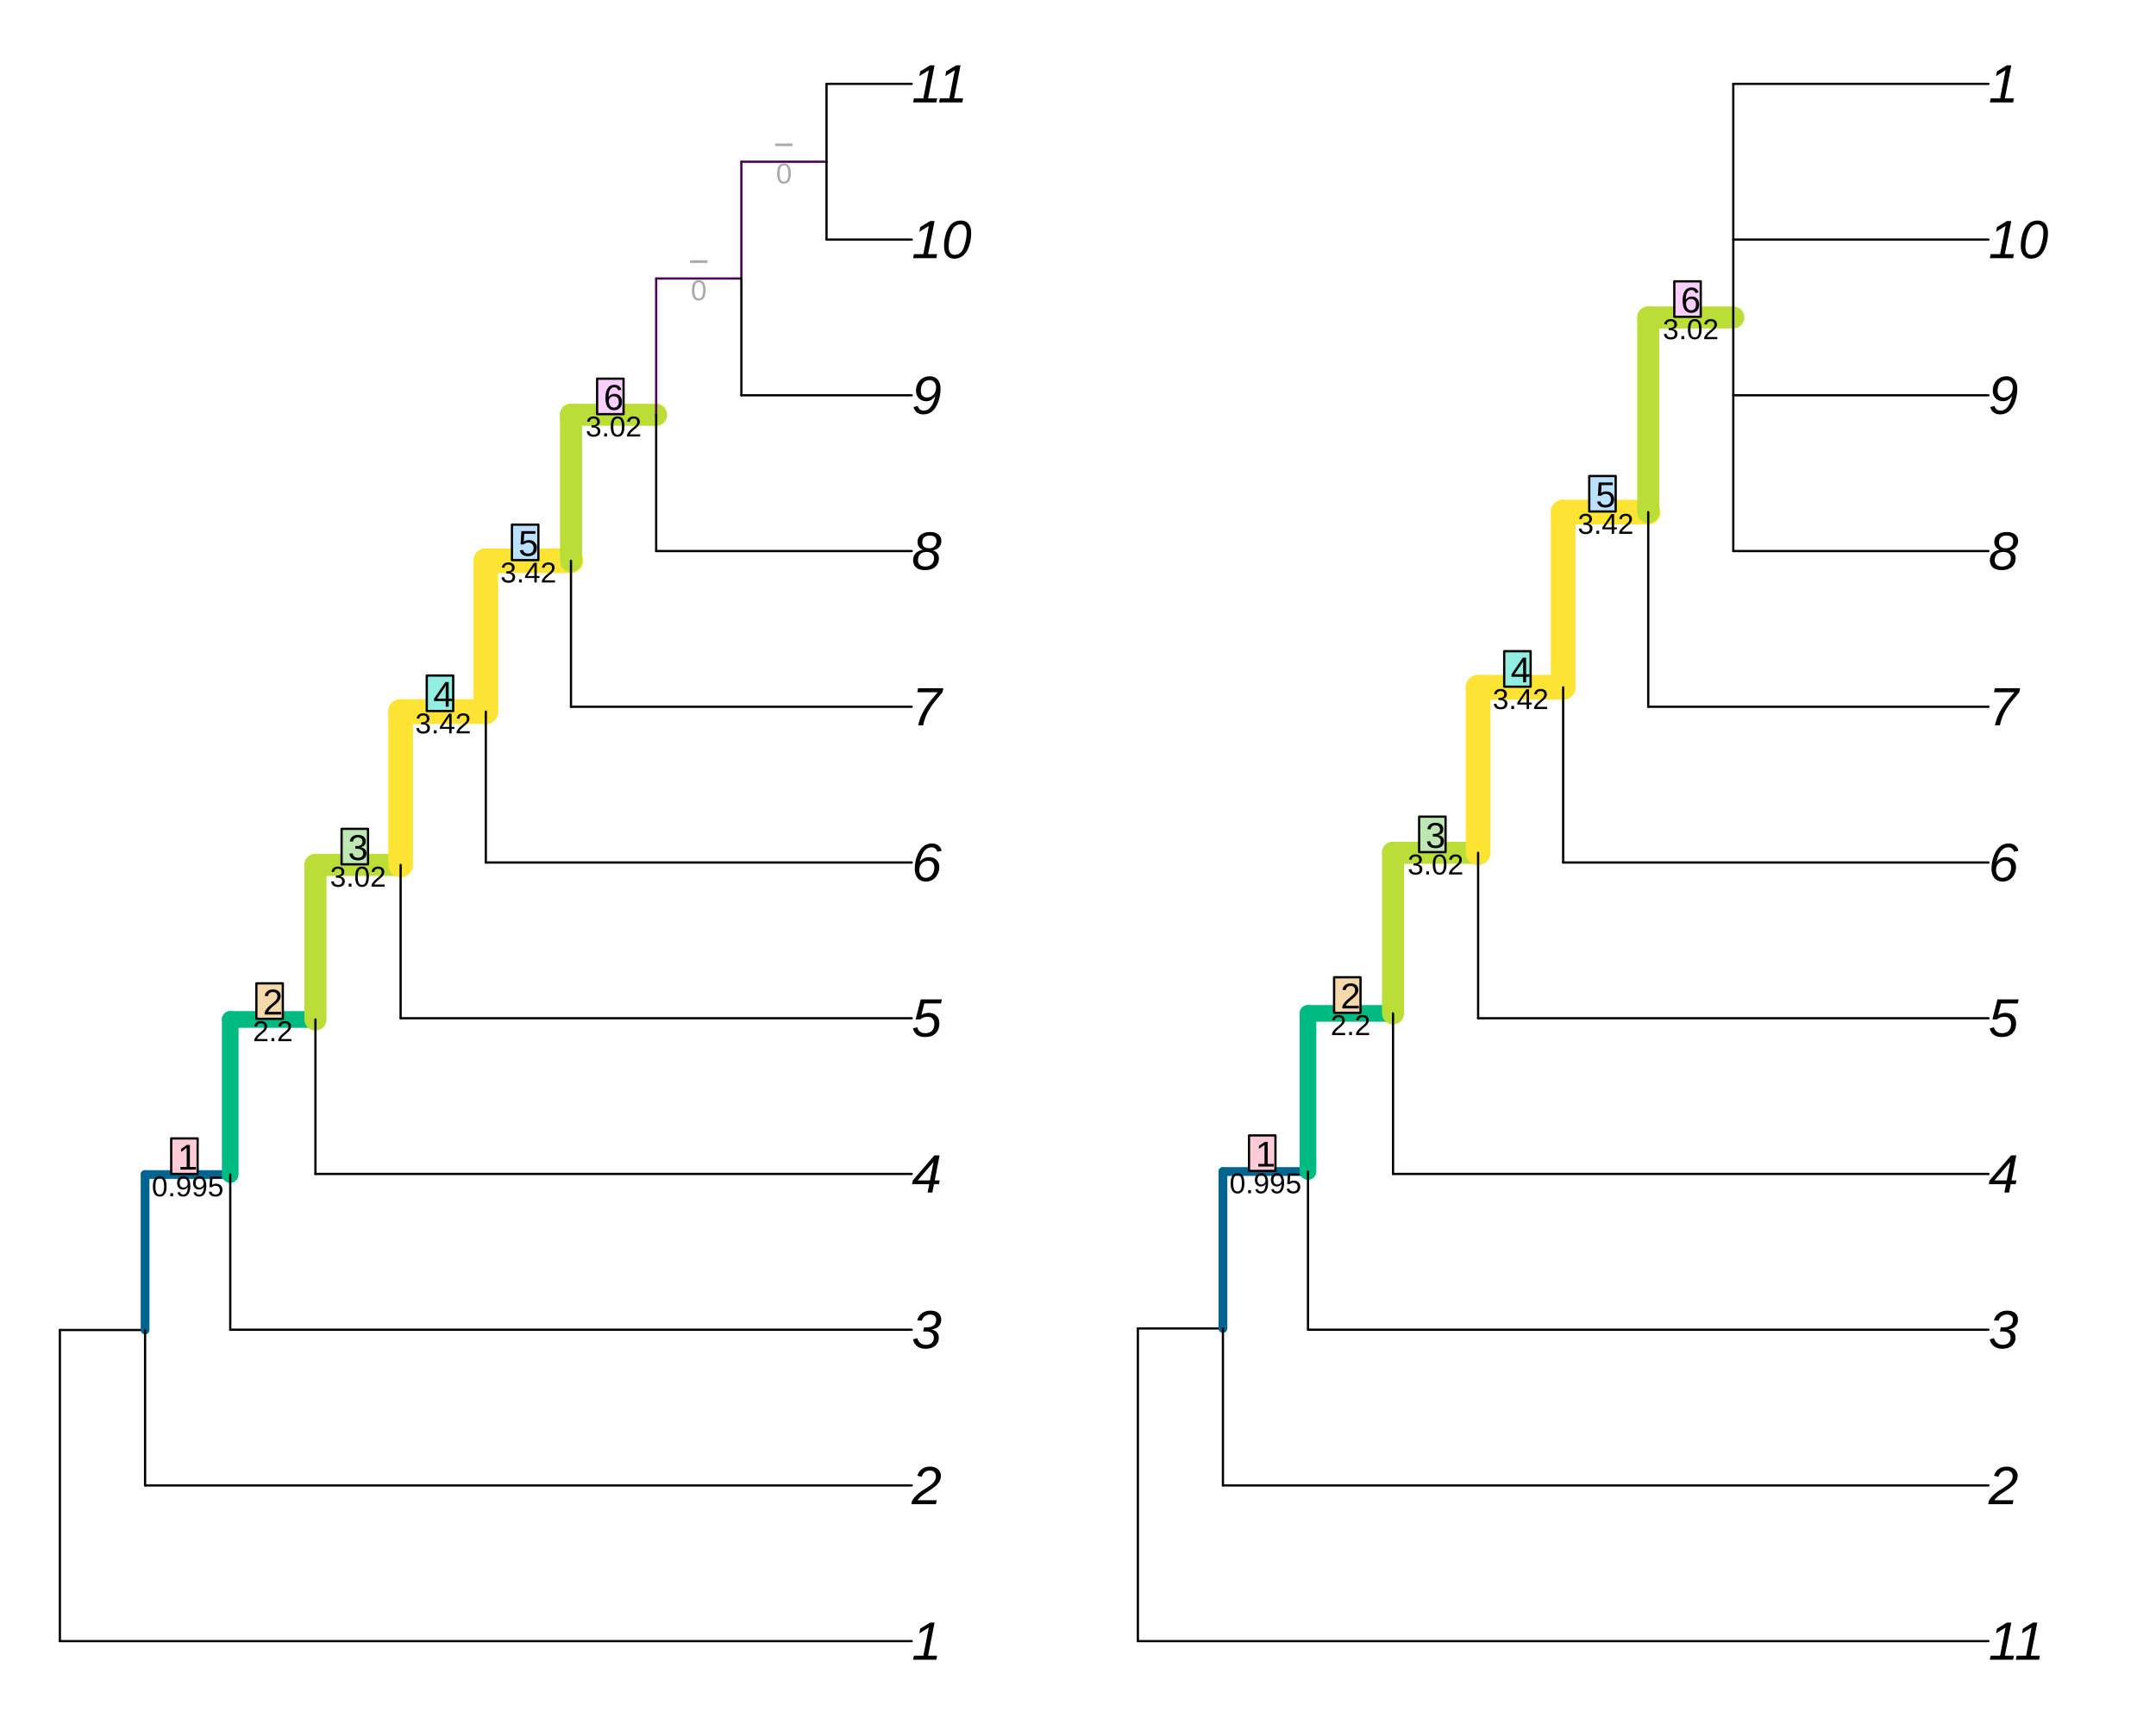
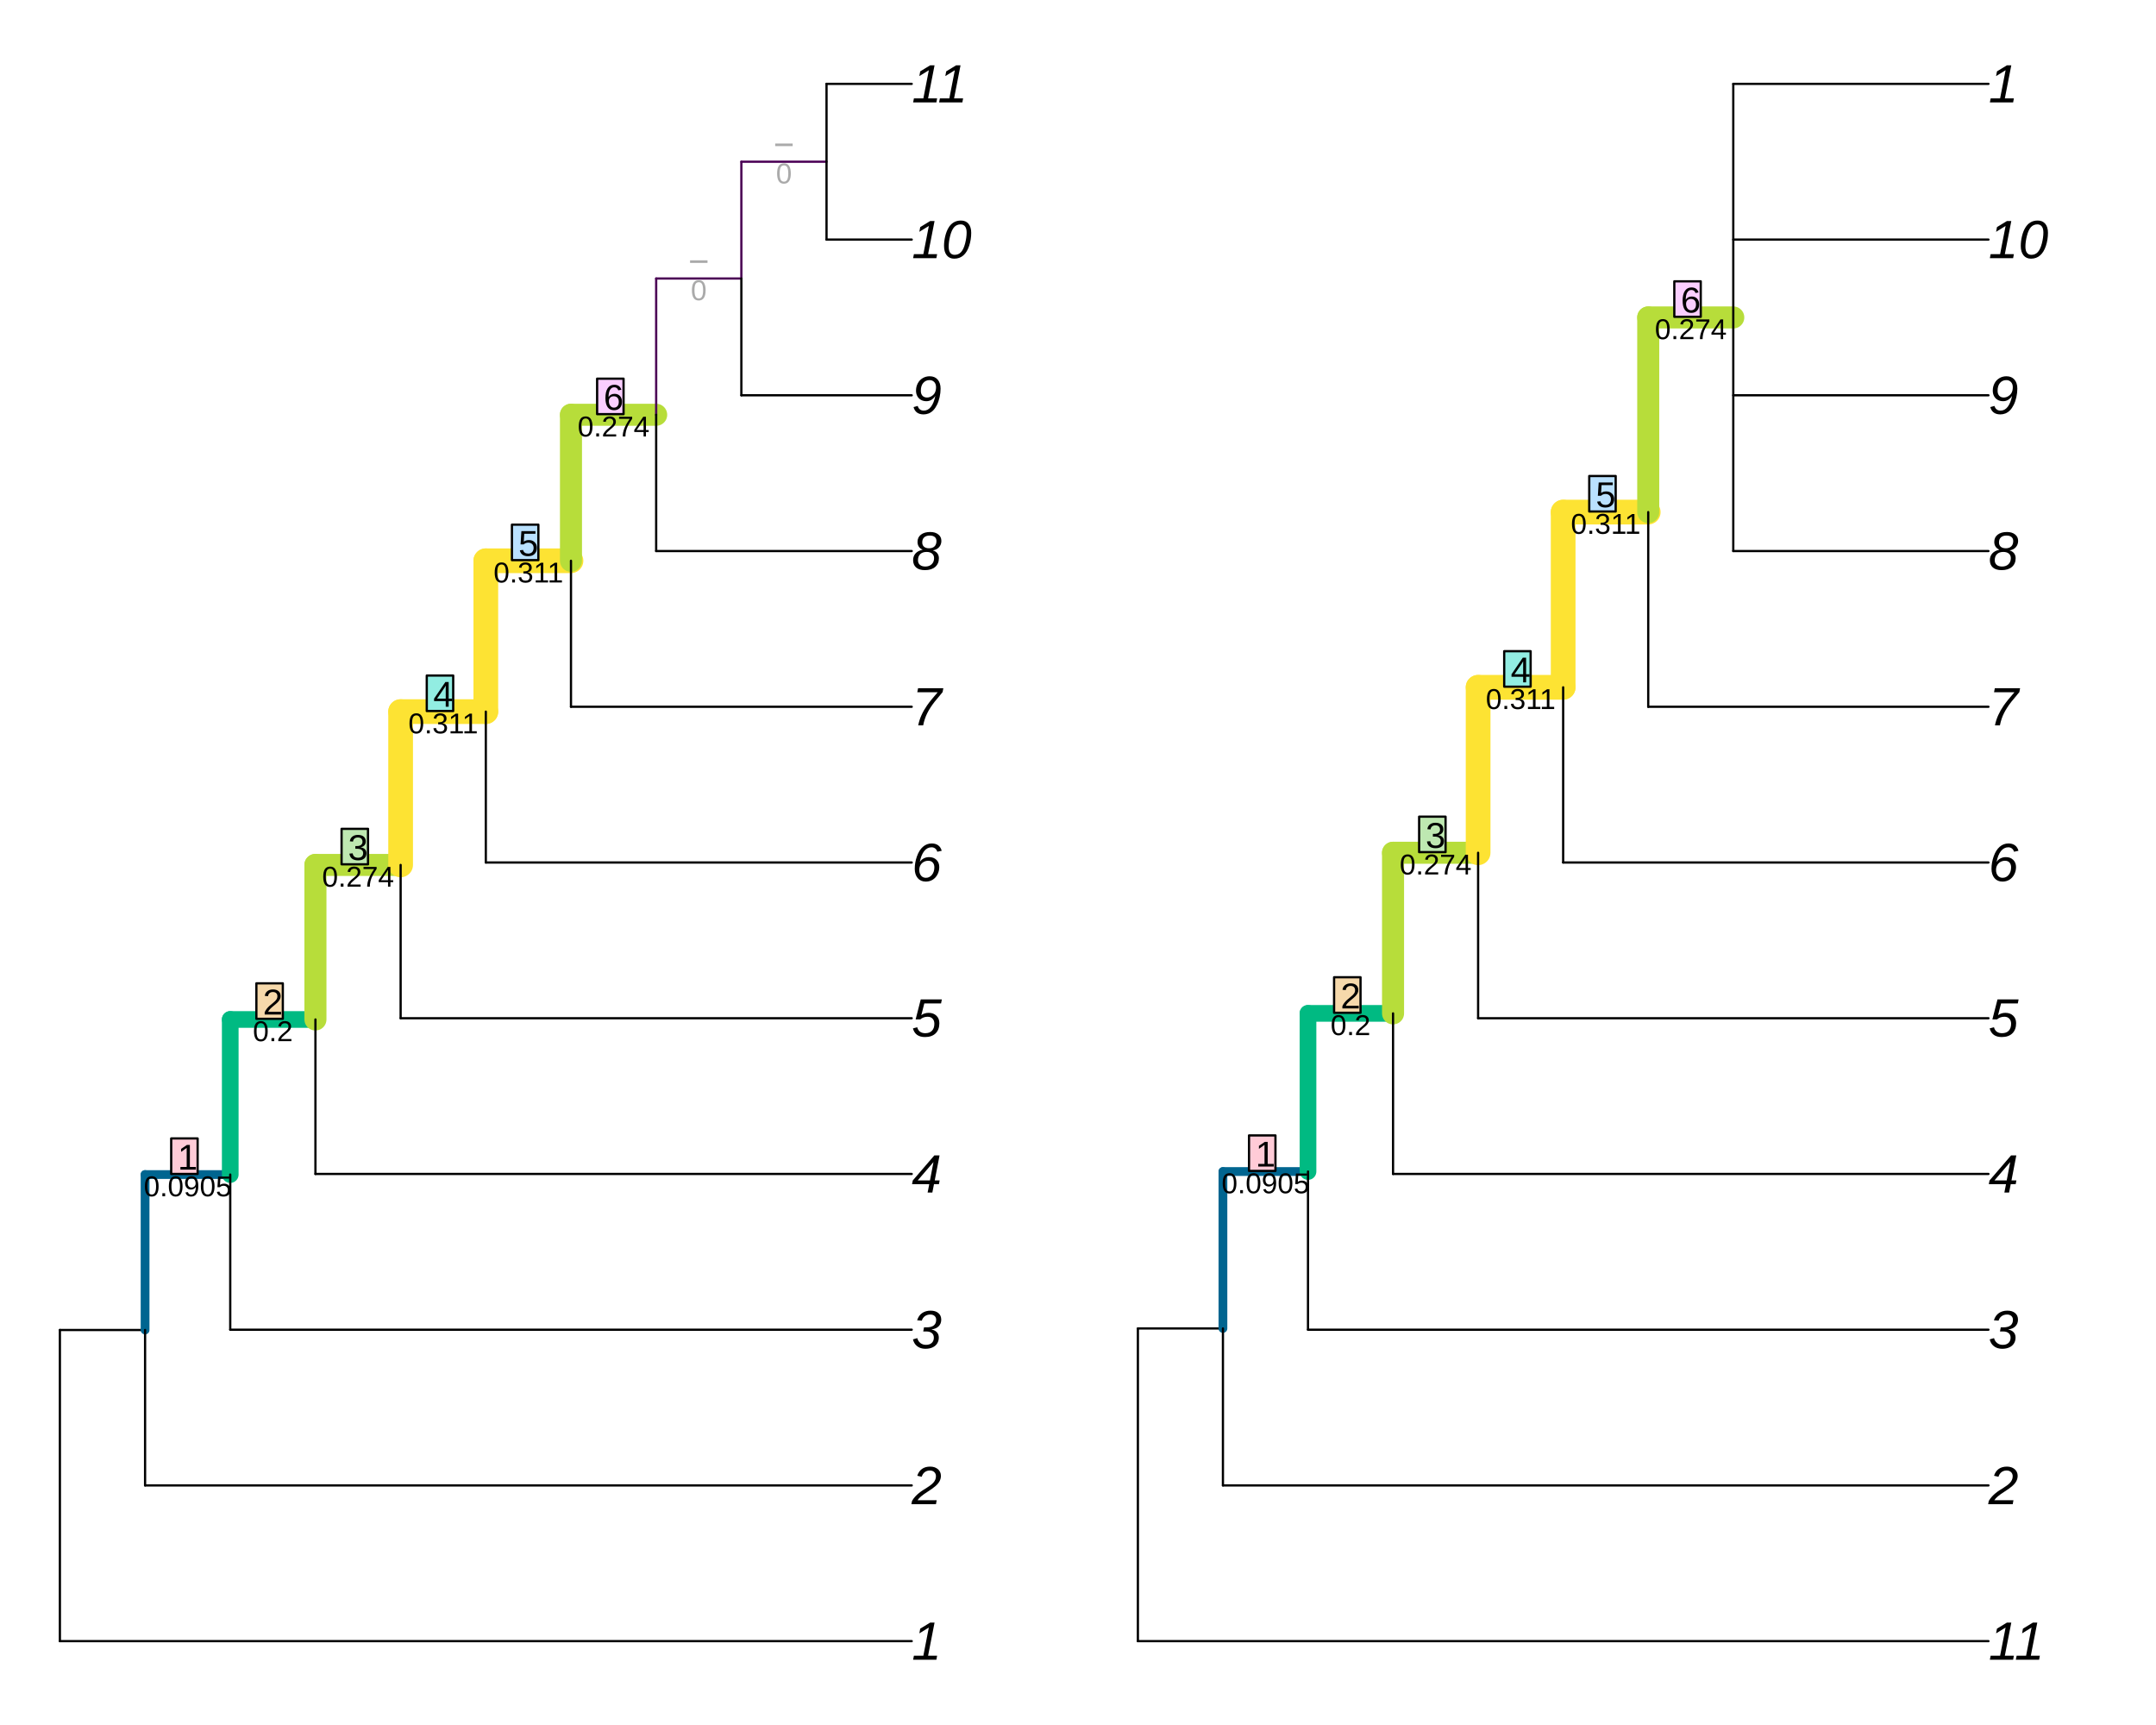
<svg xmlns="http://www.w3.org/2000/svg" viewBox="0 0 720.00 576.00">
  <defs>
    <style type="text/css">
    line, polyline, polygon, path, rect, circle {
      fill: none;
      stroke: #000000;
      stroke-linecap: round;
      stroke-linejoin: round;
      stroke-miterlimit: 10.00;
    }
  </style>
  </defs>
  <rect width="100%" height="100%" style="stroke: none; fill: #FFFFFF;" />
  <defs>
    <clipPath id="cpMC4wMHwzNjAuMDB8NTc2LjAwfDAuMDA=">
      <rect x="0.00" y="0.00" width="360.00" height="576.00" />
    </clipPath>
  </defs>
  <defs>
    <clipPath id="cpNy4yMHwzNTIuODB8NTY4LjgwfDcuMjA=">
      <rect x="7.20" y="7.20" width="345.60" height="561.60" />
    </clipPath>
  </defs>
  <line x1="20.00" y1="548.00" x2="304.47" y2="548.00" style="stroke-width: 0.75;" clip-path="url(#cpNy4yMHwzNTIuODB8NTY4LjgwfDcuMjA=)" />
  <line x1="20.00" y1="444.10" x2="48.45" y2="444.10" style="stroke-width: 0.75;" clip-path="url(#cpNy4yMHwzNTIuODB8NTY4LjgwfDcuMjA=)" />
  <line x1="48.45" y1="496.00" x2="304.47" y2="496.00" style="stroke-width: 0.75;" clip-path="url(#cpNy4yMHwzNTIuODB8NTY4LjgwfDcuMjA=)" />
  <line x1="48.45" y1="392.20" x2="76.89" y2="392.20" style="stroke-width: 2.93; stroke: #006590;" clip-path="url(#cpNy4yMHwzNTIuODB8NTY4LjgwfDcuMjA=)" />
  <line x1="76.89" y1="444.00" x2="304.47" y2="444.00" style="stroke-width: 0.75;" clip-path="url(#cpNy4yMHwzNTIuODB8NTY4LjgwfDcuMjA=)" />
-   <line x1="76.89" y1="340.41" x2="105.34" y2="340.41" style="stroke-width: 5.57; stroke: #00BB81;" clip-path="url(#cpNy4yMHwzNTIuODB8NTY4LjgwfDcuMjA=)" />
+   <line x1="76.89" y1="340.41" x2="105.34" y2="340.41" style="stroke-width: 5.57; stroke: #00BA82;" clip-path="url(#cpNy4yMHwzNTIuODB8NTY4LjgwfDcuMjA=)" />
  <line x1="105.34" y1="392.00" x2="304.47" y2="392.00" style="stroke-width: 0.75;" clip-path="url(#cpNy4yMHwzNTIuODB8NTY4LjgwfDcuMjA=)" />
-   <line x1="105.34" y1="288.81" x2="133.79" y2="288.81" style="stroke-width: 7.37; stroke: #BADD38;" clip-path="url(#cpNy4yMHwzNTIuODB8NTY4LjgwfDcuMjA=)" />
+   <line x1="105.34" y1="288.81" x2="133.79" y2="288.81" style="stroke-width: 7.36; stroke: #B7DD3A;" clip-path="url(#cpNy4yMHwzNTIuODB8NTY4LjgwfDcuMjA=)" />
  <line x1="133.79" y1="340.00" x2="304.47" y2="340.00" style="stroke-width: 0.75;" clip-path="url(#cpNy4yMHwzNTIuODB8NTY4LjgwfDcuMjA=)" />
  <line x1="133.79" y1="237.62" x2="162.24" y2="237.62" style="stroke-width: 8.25; stroke: #FDE333;" clip-path="url(#cpNy4yMHwzNTIuODB8NTY4LjgwfDcuMjA=)" />
  <line x1="162.24" y1="288.00" x2="304.47" y2="288.00" style="stroke-width: 0.75;" clip-path="url(#cpNy4yMHwzNTIuODB8NTY4LjgwfDcuMjA=)" />
  <line x1="162.24" y1="187.25" x2="190.68" y2="187.25" style="stroke-width: 8.25; stroke: #FDE333;" clip-path="url(#cpNy4yMHwzNTIuODB8NTY4LjgwfDcuMjA=)" />
  <line x1="190.68" y1="236.00" x2="304.47" y2="236.00" style="stroke-width: 0.75;" clip-path="url(#cpNy4yMHwzNTIuODB8NTY4LjgwfDcuMjA=)" />
-   <line x1="190.68" y1="138.50" x2="219.13" y2="138.50" style="stroke-width: 7.37; stroke: #BADD38;" clip-path="url(#cpNy4yMHwzNTIuODB8NTY4LjgwfDcuMjA=)" />
+   <line x1="190.68" y1="138.50" x2="219.13" y2="138.50" style="stroke-width: 7.36; stroke: #B7DD3A;" clip-path="url(#cpNy4yMHwzNTIuODB8NTY4LjgwfDcuMjA=)" />
  <line x1="219.13" y1="184.00" x2="304.47" y2="184.00" style="stroke-width: 0.75;" clip-path="url(#cpNy4yMHwzNTIuODB8NTY4LjgwfDcuMjA=)" />
  <line x1="219.13" y1="93.00" x2="247.58" y2="93.00" style="stroke-width: 0.75; stroke: #4B0055;" clip-path="url(#cpNy4yMHwzNTIuODB8NTY4LjgwfDcuMjA=)" />
  <line x1="247.58" y1="132.00" x2="304.47" y2="132.00" style="stroke-width: 0.75;" clip-path="url(#cpNy4yMHwzNTIuODB8NTY4LjgwfDcuMjA=)" />
  <line x1="247.58" y1="54.00" x2="276.02" y2="54.00" style="stroke-width: 0.75; stroke: #4B0055;" clip-path="url(#cpNy4yMHwzNTIuODB8NTY4LjgwfDcuMjA=)" />
  <line x1="276.02" y1="80.00" x2="304.47" y2="80.00" style="stroke-width: 0.75;" clip-path="url(#cpNy4yMHwzNTIuODB8NTY4LjgwfDcuMjA=)" />
  <line x1="276.02" y1="28.00" x2="304.47" y2="28.00" style="stroke-width: 0.75;" clip-path="url(#cpNy4yMHwzNTIuODB8NTY4LjgwfDcuMjA=)" />
  <line x1="20.00" y1="548.00" x2="20.00" y2="444.10" style="stroke-width: 0.75;" clip-path="url(#cpNy4yMHwzNTIuODB8NTY4LjgwfDcuMjA=)" />
  <line x1="48.45" y1="444.10" x2="48.45" y2="392.20" style="stroke-width: 2.93; stroke: #006590;" clip-path="url(#cpNy4yMHwzNTIuODB8NTY4LjgwfDcuMjA=)" />
-   <line x1="76.89" y1="392.20" x2="76.89" y2="340.41" style="stroke-width: 5.57; stroke: #00BB81;" clip-path="url(#cpNy4yMHwzNTIuODB8NTY4LjgwfDcuMjA=)" />
-   <line x1="105.34" y1="340.41" x2="105.34" y2="288.81" style="stroke-width: 7.37; stroke: #BADD38;" clip-path="url(#cpNy4yMHwzNTIuODB8NTY4LjgwfDcuMjA=)" />
+   <line x1="76.89" y1="392.20" x2="76.89" y2="340.41" style="stroke-width: 5.57; stroke: #00BA82;" clip-path="url(#cpNy4yMHwzNTIuODB8NTY4LjgwfDcuMjA=)" />
+   <line x1="105.34" y1="340.41" x2="105.34" y2="288.81" style="stroke-width: 7.36; stroke: #B7DD3A;" clip-path="url(#cpNy4yMHwzNTIuODB8NTY4LjgwfDcuMjA=)" />
  <line x1="133.79" y1="288.81" x2="133.79" y2="237.62" style="stroke-width: 8.25; stroke: #FDE333;" clip-path="url(#cpNy4yMHwzNTIuODB8NTY4LjgwfDcuMjA=)" />
  <line x1="162.24" y1="237.62" x2="162.24" y2="187.25" style="stroke-width: 8.25; stroke: #FDE333;" clip-path="url(#cpNy4yMHwzNTIuODB8NTY4LjgwfDcuMjA=)" />
-   <line x1="190.68" y1="187.25" x2="190.68" y2="138.50" style="stroke-width: 7.37; stroke: #BADD38;" clip-path="url(#cpNy4yMHwzNTIuODB8NTY4LjgwfDcuMjA=)" />
+   <line x1="190.68" y1="187.25" x2="190.68" y2="138.50" style="stroke-width: 7.36; stroke: #B7DD3A;" clip-path="url(#cpNy4yMHwzNTIuODB8NTY4LjgwfDcuMjA=)" />
  <line x1="219.13" y1="138.50" x2="219.13" y2="93.00" style="stroke-width: 0.75; stroke: #4B0055;" clip-path="url(#cpNy4yMHwzNTIuODB8NTY4LjgwfDcuMjA=)" />
  <line x1="247.58" y1="93.00" x2="247.58" y2="54.00" style="stroke-width: 0.75; stroke: #4B0055;" clip-path="url(#cpNy4yMHwzNTIuODB8NTY4LjgwfDcuMjA=)" />
  <line x1="276.02" y1="80.00" x2="276.02" y2="28.00" style="stroke-width: 0.75;" clip-path="url(#cpNy4yMHwzNTIuODB8NTY4LjgwfDcuMjA=)" />
  <line x1="48.45" y1="496.00" x2="48.45" y2="444.10" style="stroke-width: 0.75;" clip-path="url(#cpNy4yMHwzNTIuODB8NTY4LjgwfDcuMjA=)" />
  <line x1="76.89" y1="444.00" x2="76.89" y2="392.20" style="stroke-width: 0.75;" clip-path="url(#cpNy4yMHwzNTIuODB8NTY4LjgwfDcuMjA=)" />
  <line x1="105.34" y1="392.00" x2="105.34" y2="340.41" style="stroke-width: 0.75;" clip-path="url(#cpNy4yMHwzNTIuODB8NTY4LjgwfDcuMjA=)" />
  <line x1="133.79" y1="340.00" x2="133.79" y2="288.81" style="stroke-width: 0.75;" clip-path="url(#cpNy4yMHwzNTIuODB8NTY4LjgwfDcuMjA=)" />
  <line x1="162.24" y1="288.00" x2="162.24" y2="237.62" style="stroke-width: 0.75;" clip-path="url(#cpNy4yMHwzNTIuODB8NTY4LjgwfDcuMjA=)" />
  <line x1="190.68" y1="236.00" x2="190.68" y2="187.25" style="stroke-width: 0.75;" clip-path="url(#cpNy4yMHwzNTIuODB8NTY4LjgwfDcuMjA=)" />
  <line x1="219.13" y1="184.00" x2="219.13" y2="138.50" style="stroke-width: 0.75;" clip-path="url(#cpNy4yMHwzNTIuODB8NTY4LjgwfDcuMjA=)" />
  <line x1="247.58" y1="132.00" x2="247.58" y2="93.00" style="stroke-width: 0.75;" clip-path="url(#cpNy4yMHwzNTIuODB8NTY4LjgwfDcuMjA=)" />
  <g clip-path="url(#cpNy4yMHwzNTIuODB8NTY4LjgwfDcuMjA=)">
    <text x="304.47" y="554.20" style="font-size: 18.00px; font-style: italic; font-family: Liberation Sans;" textLength="10.02px" lengthAdjust="spacingAndGlyphs">1</text>
  </g>
  <g clip-path="url(#cpNy4yMHwzNTIuODB8NTY4LjgwfDcuMjA=)">
    <text x="304.47" y="502.28" style="font-size: 18.00px; font-style: italic; font-family: Liberation Sans;" textLength="10.02px" lengthAdjust="spacingAndGlyphs">2</text>
  </g>
  <g clip-path="url(#cpNy4yMHwzNTIuODB8NTY4LjgwfDcuMjA=)">
    <text x="304.47" y="450.20" style="font-size: 18.00px; font-style: italic; font-family: Liberation Sans;" textLength="10.02px" lengthAdjust="spacingAndGlyphs">3</text>
  </g>
  <g clip-path="url(#cpNy4yMHwzNTIuODB8NTY4LjgwfDcuMjA=)">
    <text x="304.47" y="398.20" style="font-size: 18.00px; font-style: italic; font-family: Liberation Sans;" textLength="10.02px" lengthAdjust="spacingAndGlyphs">4</text>
  </g>
  <g clip-path="url(#cpNy4yMHwzNTIuODB8NTY4LjgwfDcuMjA=)">
    <text x="304.47" y="346.11" style="font-size: 18.00px; font-style: italic; font-family: Liberation Sans;" textLength="10.02px" lengthAdjust="spacingAndGlyphs">5</text>
  </g>
  <g clip-path="url(#cpNy4yMHwzNTIuODB8NTY4LjgwfDcuMjA=)">
    <text x="304.47" y="294.20" style="font-size: 18.00px; font-style: italic; font-family: Liberation Sans;" textLength="10.02px" lengthAdjust="spacingAndGlyphs">6</text>
  </g>
  <g clip-path="url(#cpNy4yMHwzNTIuODB8NTY4LjgwfDcuMjA=)">
    <text x="304.47" y="242.20" style="font-size: 18.00px; font-style: italic; font-family: Liberation Sans;" textLength="10.02px" lengthAdjust="spacingAndGlyphs">7</text>
  </g>
  <g clip-path="url(#cpNy4yMHwzNTIuODB8NTY4LjgwfDcuMjA=)">
    <text x="304.47" y="190.20" style="font-size: 18.00px; font-style: italic; font-family: Liberation Sans;" textLength="10.02px" lengthAdjust="spacingAndGlyphs">8</text>
  </g>
  <g clip-path="url(#cpNy4yMHwzNTIuODB8NTY4LjgwfDcuMjA=)">
    <text x="304.47" y="138.20" style="font-size: 18.00px; font-style: italic; font-family: Liberation Sans;" textLength="10.02px" lengthAdjust="spacingAndGlyphs">9</text>
  </g>
  <g clip-path="url(#cpNy4yMHwzNTIuODB8NTY4LjgwfDcuMjA=)">
    <text x="304.47" y="86.20" style="font-size: 18.00px; font-style: italic; font-family: Liberation Sans;" textLength="20.03px" lengthAdjust="spacingAndGlyphs">10</text>
  </g>
  <g clip-path="url(#cpNy4yMHwzNTIuODB8NTY4LjgwfDcuMjA=)">
    <text x="304.47" y="34.20" style="font-size: 18.00px; font-style: italic; font-family: Liberation Sans;" textLength="18.69px" lengthAdjust="spacingAndGlyphs">11</text>
  </g>
  <rect x="57.17" y="380.14" width="8.83" height="11.85" style="stroke-width: 0.75; fill: #FFCBD7;" clip-path="url(#cpNy4yMHwzNTIuODB8NTY4LjgwfDcuMjA=)" />
  <rect x="85.62" y="328.35" width="8.83" height="11.85" style="stroke-width: 0.75; fill: #F6D9AB;" clip-path="url(#cpNy4yMHwzNTIuODB8NTY4LjgwfDcuMjA=)" />
  <rect x="114.07" y="276.75" width="8.83" height="11.85" style="stroke-width: 0.75; fill: #BEE8B1;" clip-path="url(#cpNy4yMHwzNTIuODB8NTY4LjgwfDcuMjA=)" />
  <rect x="142.52" y="225.57" width="8.83" height="11.85" style="stroke-width: 0.75; fill: #92EDE2;" clip-path="url(#cpNy4yMHwzNTIuODB8NTY4LjgwfDcuMjA=)" />
  <rect x="170.96" y="175.19" width="8.83" height="11.85" style="stroke-width: 0.75; fill: #BAE1FF;" clip-path="url(#cpNy4yMHwzNTIuODB8NTY4LjgwfDcuMjA=)" />
  <rect x="199.41" y="126.44" width="8.83" height="11.85" style="stroke-width: 0.75; fill: #FACEFF;" clip-path="url(#cpNy4yMHwzNTIuODB8NTY4LjgwfDcuMjA=)" />
  <g clip-path="url(#cpNy4yMHwzNTIuODB8NTY4LjgwfDcuMjA=)">
    <text x="59.33" y="390.55" style="font-size: 12.00px; font-family: Liberation Sans;" textLength="6.67px" lengthAdjust="spacingAndGlyphs">1</text>
  </g>
  <g clip-path="url(#cpNy4yMHwzNTIuODB8NTY4LjgwfDcuMjA=)">
    <text x="87.78" y="338.76" style="font-size: 12.00px; font-family: Liberation Sans;" textLength="6.67px" lengthAdjust="spacingAndGlyphs">2</text>
  </g>
  <g clip-path="url(#cpNy4yMHwzNTIuODB8NTY4LjgwfDcuMjA=)">
    <text x="116.23" y="287.16" style="font-size: 12.00px; font-family: Liberation Sans;" textLength="6.67px" lengthAdjust="spacingAndGlyphs">3</text>
  </g>
  <g clip-path="url(#cpNy4yMHwzNTIuODB8NTY4LjgwfDcuMjA=)">
    <text x="144.68" y="235.98" style="font-size: 12.00px; font-family: Liberation Sans;" textLength="6.67px" lengthAdjust="spacingAndGlyphs">4</text>
  </g>
  <g clip-path="url(#cpNy4yMHwzNTIuODB8NTY4LjgwfDcuMjA=)">
    <text x="173.12" y="185.60" style="font-size: 12.00px; font-family: Liberation Sans;" textLength="6.67px" lengthAdjust="spacingAndGlyphs">5</text>
  </g>
  <g clip-path="url(#cpNy4yMHwzNTIuODB8NTY4LjgwfDcuMjA=)">
    <text x="201.57" y="136.85" style="font-size: 12.00px; font-family: Liberation Sans;" textLength="6.67px" lengthAdjust="spacingAndGlyphs">6</text>
  </g>
  <g clip-path="url(#cpNy4yMHwzNTIuODB8NTY4LjgwfDcuMjA=)">
-     <text x="50.68" y="399.46" style="font-size: 9.60px; font-family: Liberation Sans;" textLength="23.98px" lengthAdjust="spacingAndGlyphs">0.995</text>
-   </g>
-   <g clip-path="url(#cpNy4yMHwzNTIuODB8NTY4LjgwfDcuMjA=)">
-     <text x="84.45" y="347.66" style="font-size: 9.60px; font-family: Liberation Sans;" textLength="13.33px" lengthAdjust="spacingAndGlyphs">2.2</text>
-   </g>
-   <g clip-path="url(#cpNy4yMHwzNTIuODB8NTY4LjgwfDcuMjA=)">
-     <text x="110.24" y="296.07" style="font-size: 9.60px; font-family: Liberation Sans;" textLength="18.66px" lengthAdjust="spacingAndGlyphs">3.02</text>
-   </g>
-   <g clip-path="url(#cpNy4yMHwzNTIuODB8NTY4LjgwfDcuMjA=)">
-     <text x="138.68" y="244.88" style="font-size: 9.60px; font-family: Liberation Sans;" textLength="18.66px" lengthAdjust="spacingAndGlyphs">3.42</text>
-   </g>
-   <g clip-path="url(#cpNy4yMHwzNTIuODB8NTY4LjgwfDcuMjA=)">
-     <text x="167.13" y="194.50" style="font-size: 9.60px; font-family: Liberation Sans;" textLength="18.66px" lengthAdjust="spacingAndGlyphs">3.42</text>
-   </g>
-   <g clip-path="url(#cpNy4yMHwzNTIuODB8NTY4LjgwfDcuMjA=)">
-     <text x="195.58" y="145.75" style="font-size: 9.60px; font-family: Liberation Sans;" textLength="18.66px" lengthAdjust="spacingAndGlyphs">3.02</text>
+     <text x="48.01" y="399.46" style="font-size: 9.60px; font-family: Liberation Sans;" textLength="29.31px" lengthAdjust="spacingAndGlyphs">0.0905</text>
+   </g>
+   <g clip-path="url(#cpNy4yMHwzNTIuODB8NTY4LjgwfDcuMjA=)">
+     <text x="84.45" y="347.66" style="font-size: 9.60px; font-family: Liberation Sans;" textLength="13.33px" lengthAdjust="spacingAndGlyphs">0.2</text>
+   </g>
+   <g clip-path="url(#cpNy4yMHwzNTIuODB8NTY4LjgwfDcuMjA=)">
+     <text x="107.57" y="296.07" style="font-size: 9.60px; font-family: Liberation Sans;" textLength="23.98px" lengthAdjust="spacingAndGlyphs">0.274</text>
+   </g>
+   <g clip-path="url(#cpNy4yMHwzNTIuODB8NTY4LjgwfDcuMjA=)">
+     <text x="136.38" y="244.88" style="font-size: 9.60px; font-family: Liberation Sans;" textLength="23.27px" lengthAdjust="spacingAndGlyphs">0.311</text>
+   </g>
+   <g clip-path="url(#cpNy4yMHwzNTIuODB8NTY4LjgwfDcuMjA=)">
+     <text x="164.83" y="194.50" style="font-size: 9.60px; font-family: Liberation Sans;" textLength="23.27px" lengthAdjust="spacingAndGlyphs">0.311</text>
+   </g>
+   <g clip-path="url(#cpNy4yMHwzNTIuODB8NTY4LjgwfDcuMjA=)">
+     <text x="192.91" y="145.75" style="font-size: 9.60px; font-family: Liberation Sans;" textLength="23.98px" lengthAdjust="spacingAndGlyphs">0.274</text>
  </g>
  <g clip-path="url(#cpNy4yMHwzNTIuODB8NTY4LjgwfDcuMjA=)">
    <text x="229.85" y="91.35" style="font-size: 12.00px; fill: #AAAAAA; font-family: Liberation Sans;" textLength="7.02px" lengthAdjust="spacingAndGlyphs">−</text>
  </g>
  <g clip-path="url(#cpNy4yMHwzNTIuODB8NTY4LjgwfDcuMjA=)">
    <text x="258.29" y="52.35" style="font-size: 12.00px; fill: #AAAAAA; font-family: Liberation Sans;" textLength="7.02px" lengthAdjust="spacingAndGlyphs">−</text>
  </g>
  <g clip-path="url(#cpNy4yMHwzNTIuODB8NTY4LjgwfDcuMjA=)">
    <text x="230.69" y="100.25" style="font-size: 9.60px; fill: #AAAAAA; font-family: Liberation Sans;" textLength="5.33px" lengthAdjust="spacingAndGlyphs">0</text>
  </g>
  <g clip-path="url(#cpNy4yMHwzNTIuODB8NTY4LjgwfDcuMjA=)">
    <text x="259.14" y="61.25" style="font-size: 9.60px; fill: #AAAAAA; font-family: Liberation Sans;" textLength="5.33px" lengthAdjust="spacingAndGlyphs">0</text>
  </g>
  <defs>
    <clipPath id="cpMzY3LjIwfDcxMi44MHw1NjguODB8Ny4yMA==">
      <rect x="367.20" y="7.20" width="345.60" height="561.60" />
    </clipPath>
  </defs>
  <defs>
    <clipPath id="cpMzYwLjAwfDcyMC4wMHw1NzYuMDB8MC4wMA==">
      <rect x="360.00" y="0.00" width="360.00" height="576.00" />
    </clipPath>
  </defs>
  <defs>
    <clipPath id="cpMzY3LjIwfDcxMi44MHw1NjguODB8Ny4yMA==">
      <rect x="367.20" y="7.20" width="345.60" height="561.60" />
    </clipPath>
  </defs>
  <line x1="380.00" y1="548.00" x2="664.05" y2="548.00" style="stroke-width: 0.75;" clip-path="url(#cpMzY3LjIwfDcxMi44MHw1NjguODB8Ny4yMA==)" />
  <line x1="380.00" y1="443.59" x2="408.40" y2="443.59" style="stroke-width: 0.75;" clip-path="url(#cpMzY3LjIwfDcxMi44MHw1NjguODB8Ny4yMA==)" />
  <line x1="408.40" y1="496.00" x2="664.05" y2="496.00" style="stroke-width: 0.75;" clip-path="url(#cpMzY3LjIwfDcxMi44MHw1NjguODB8Ny4yMA==)" />
  <line x1="408.40" y1="391.19" x2="436.81" y2="391.19" style="stroke-width: 2.93; stroke: #006590;" clip-path="url(#cpMzY3LjIwfDcxMi44MHw1NjguODB8Ny4yMA==)" />
  <line x1="436.81" y1="444.00" x2="664.05" y2="444.00" style="stroke-width: 0.75;" clip-path="url(#cpMzY3LjIwfDcxMi44MHw1NjguODB8Ny4yMA==)" />
-   <line x1="436.81" y1="338.38" x2="465.21" y2="338.38" style="stroke-width: 5.57; stroke: #00BB81;" clip-path="url(#cpMzY3LjIwfDcxMi44MHw1NjguODB8Ny4yMA==)" />
+   <line x1="436.81" y1="338.38" x2="465.21" y2="338.38" style="stroke-width: 5.57; stroke: #00BA82;" clip-path="url(#cpMzY3LjIwfDcxMi44MHw1NjguODB8Ny4yMA==)" />
  <line x1="465.21" y1="392.00" x2="664.05" y2="392.00" style="stroke-width: 0.75;" clip-path="url(#cpMzY3LjIwfDcxMi44MHw1NjguODB8Ny4yMA==)" />
-   <line x1="465.21" y1="284.75" x2="493.62" y2="284.75" style="stroke-width: 7.37; stroke: #BADD38;" clip-path="url(#cpMzY3LjIwfDcxMi44MHw1NjguODB8Ny4yMA==)" />
+   <line x1="465.21" y1="284.75" x2="493.62" y2="284.75" style="stroke-width: 7.36; stroke: #B7DD3A;" clip-path="url(#cpMzY3LjIwfDcxMi44MHw1NjguODB8Ny4yMA==)" />
  <line x1="493.62" y1="340.00" x2="664.05" y2="340.00" style="stroke-width: 0.75;" clip-path="url(#cpMzY3LjIwfDcxMi44MHw1NjguODB8Ny4yMA==)" />
  <line x1="493.62" y1="229.50" x2="522.02" y2="229.50" style="stroke-width: 8.25; stroke: #FDE333;" clip-path="url(#cpMzY3LjIwfDcxMi44MHw1NjguODB8Ny4yMA==)" />
  <line x1="522.02" y1="288.00" x2="664.05" y2="288.00" style="stroke-width: 0.75;" clip-path="url(#cpMzY3LjIwfDcxMi44MHw1NjguODB8Ny4yMA==)" />
  <line x1="522.02" y1="171.00" x2="550.43" y2="171.00" style="stroke-width: 8.25; stroke: #FDE333;" clip-path="url(#cpMzY3LjIwfDcxMi44MHw1NjguODB8Ny4yMA==)" />
  <line x1="550.43" y1="236.00" x2="664.05" y2="236.00" style="stroke-width: 0.75;" clip-path="url(#cpMzY3LjIwfDcxMi44MHw1NjguODB8Ny4yMA==)" />
-   <line x1="550.43" y1="106.00" x2="578.83" y2="106.00" style="stroke-width: 7.37; stroke: #BADD38;" clip-path="url(#cpMzY3LjIwfDcxMi44MHw1NjguODB8Ny4yMA==)" />
+   <line x1="550.43" y1="106.00" x2="578.83" y2="106.00" style="stroke-width: 7.36; stroke: #B7DD3A;" clip-path="url(#cpMzY3LjIwfDcxMi44MHw1NjguODB8Ny4yMA==)" />
  <line x1="578.83" y1="184.00" x2="664.05" y2="184.00" style="stroke-width: 0.75;" clip-path="url(#cpMzY3LjIwfDcxMi44MHw1NjguODB8Ny4yMA==)" />
  <line x1="578.83" y1="132.00" x2="664.05" y2="132.00" style="stroke-width: 0.75;" clip-path="url(#cpMzY3LjIwfDcxMi44MHw1NjguODB8Ny4yMA==)" />
  <line x1="578.83" y1="80.00" x2="664.05" y2="80.00" style="stroke-width: 0.75;" clip-path="url(#cpMzY3LjIwfDcxMi44MHw1NjguODB8Ny4yMA==)" />
  <line x1="578.83" y1="28.00" x2="664.05" y2="28.00" style="stroke-width: 0.75;" clip-path="url(#cpMzY3LjIwfDcxMi44MHw1NjguODB8Ny4yMA==)" />
  <line x1="380.00" y1="548.00" x2="380.00" y2="443.59" style="stroke-width: 0.75;" clip-path="url(#cpMzY3LjIwfDcxMi44MHw1NjguODB8Ny4yMA==)" />
  <line x1="408.40" y1="443.59" x2="408.40" y2="391.19" style="stroke-width: 2.93; stroke: #006590;" clip-path="url(#cpMzY3LjIwfDcxMi44MHw1NjguODB8Ny4yMA==)" />
-   <line x1="436.81" y1="391.19" x2="436.81" y2="338.38" style="stroke-width: 5.57; stroke: #00BB81;" clip-path="url(#cpMzY3LjIwfDcxMi44MHw1NjguODB8Ny4yMA==)" />
-   <line x1="465.21" y1="338.38" x2="465.21" y2="284.75" style="stroke-width: 7.37; stroke: #BADD38;" clip-path="url(#cpMzY3LjIwfDcxMi44MHw1NjguODB8Ny4yMA==)" />
+   <line x1="436.81" y1="391.19" x2="436.81" y2="338.38" style="stroke-width: 5.57; stroke: #00BA82;" clip-path="url(#cpMzY3LjIwfDcxMi44MHw1NjguODB8Ny4yMA==)" />
+   <line x1="465.21" y1="338.38" x2="465.21" y2="284.75" style="stroke-width: 7.36; stroke: #B7DD3A;" clip-path="url(#cpMzY3LjIwfDcxMi44MHw1NjguODB8Ny4yMA==)" />
  <line x1="493.62" y1="284.75" x2="493.62" y2="229.50" style="stroke-width: 8.25; stroke: #FDE333;" clip-path="url(#cpMzY3LjIwfDcxMi44MHw1NjguODB8Ny4yMA==)" />
  <line x1="522.02" y1="229.50" x2="522.02" y2="171.00" style="stroke-width: 8.25; stroke: #FDE333;" clip-path="url(#cpMzY3LjIwfDcxMi44MHw1NjguODB8Ny4yMA==)" />
-   <line x1="550.43" y1="171.00" x2="550.43" y2="106.00" style="stroke-width: 7.37; stroke: #BADD38;" clip-path="url(#cpMzY3LjIwfDcxMi44MHw1NjguODB8Ny4yMA==)" />
+   <line x1="550.43" y1="171.00" x2="550.43" y2="106.00" style="stroke-width: 7.36; stroke: #B7DD3A;" clip-path="url(#cpMzY3LjIwfDcxMi44MHw1NjguODB8Ny4yMA==)" />
  <line x1="578.83" y1="184.00" x2="578.83" y2="28.00" style="stroke-width: 0.75;" clip-path="url(#cpMzY3LjIwfDcxMi44MHw1NjguODB8Ny4yMA==)" />
  <line x1="408.40" y1="496.00" x2="408.40" y2="443.59" style="stroke-width: 0.75;" clip-path="url(#cpMzY3LjIwfDcxMi44MHw1NjguODB8Ny4yMA==)" />
  <line x1="436.81" y1="444.00" x2="436.81" y2="391.19" style="stroke-width: 0.75;" clip-path="url(#cpMzY3LjIwfDcxMi44MHw1NjguODB8Ny4yMA==)" />
  <line x1="465.21" y1="392.00" x2="465.21" y2="338.38" style="stroke-width: 0.75;" clip-path="url(#cpMzY3LjIwfDcxMi44MHw1NjguODB8Ny4yMA==)" />
  <line x1="493.62" y1="340.00" x2="493.62" y2="284.75" style="stroke-width: 0.75;" clip-path="url(#cpMzY3LjIwfDcxMi44MHw1NjguODB8Ny4yMA==)" />
  <line x1="522.02" y1="288.00" x2="522.02" y2="229.50" style="stroke-width: 0.75;" clip-path="url(#cpMzY3LjIwfDcxMi44MHw1NjguODB8Ny4yMA==)" />
  <line x1="550.43" y1="236.00" x2="550.43" y2="171.00" style="stroke-width: 0.75;" clip-path="url(#cpMzY3LjIwfDcxMi44MHw1NjguODB8Ny4yMA==)" />
  <g clip-path="url(#cpMzY3LjIwfDcxMi44MHw1NjguODB8Ny4yMA==)">
    <text x="664.05" y="554.20" style="font-size: 18.00px; font-style: italic; font-family: Liberation Sans;" textLength="18.69px" lengthAdjust="spacingAndGlyphs">11</text>
  </g>
  <g clip-path="url(#cpMzY3LjIwfDcxMi44MHw1NjguODB8Ny4yMA==)">
    <text x="664.05" y="502.28" style="font-size: 18.00px; font-style: italic; font-family: Liberation Sans;" textLength="10.02px" lengthAdjust="spacingAndGlyphs">2</text>
  </g>
  <g clip-path="url(#cpMzY3LjIwfDcxMi44MHw1NjguODB8Ny4yMA==)">
    <text x="664.05" y="450.20" style="font-size: 18.00px; font-style: italic; font-family: Liberation Sans;" textLength="10.02px" lengthAdjust="spacingAndGlyphs">3</text>
  </g>
  <g clip-path="url(#cpMzY3LjIwfDcxMi44MHw1NjguODB8Ny4yMA==)">
    <text x="664.05" y="398.20" style="font-size: 18.00px; font-style: italic; font-family: Liberation Sans;" textLength="10.02px" lengthAdjust="spacingAndGlyphs">4</text>
  </g>
  <g clip-path="url(#cpMzY3LjIwfDcxMi44MHw1NjguODB8Ny4yMA==)">
    <text x="664.05" y="346.11" style="font-size: 18.00px; font-style: italic; font-family: Liberation Sans;" textLength="10.02px" lengthAdjust="spacingAndGlyphs">5</text>
  </g>
  <g clip-path="url(#cpMzY3LjIwfDcxMi44MHw1NjguODB8Ny4yMA==)">
    <text x="664.05" y="294.20" style="font-size: 18.00px; font-style: italic; font-family: Liberation Sans;" textLength="10.02px" lengthAdjust="spacingAndGlyphs">6</text>
  </g>
  <g clip-path="url(#cpMzY3LjIwfDcxMi44MHw1NjguODB8Ny4yMA==)">
    <text x="664.05" y="242.20" style="font-size: 18.00px; font-style: italic; font-family: Liberation Sans;" textLength="10.02px" lengthAdjust="spacingAndGlyphs">7</text>
  </g>
  <g clip-path="url(#cpMzY3LjIwfDcxMi44MHw1NjguODB8Ny4yMA==)">
    <text x="664.05" y="190.20" style="font-size: 18.00px; font-style: italic; font-family: Liberation Sans;" textLength="10.02px" lengthAdjust="spacingAndGlyphs">8</text>
  </g>
  <g clip-path="url(#cpMzY3LjIwfDcxMi44MHw1NjguODB8Ny4yMA==)">
    <text x="664.05" y="138.20" style="font-size: 18.00px; font-style: italic; font-family: Liberation Sans;" textLength="10.02px" lengthAdjust="spacingAndGlyphs">9</text>
  </g>
  <g clip-path="url(#cpMzY3LjIwfDcxMi44MHw1NjguODB8Ny4yMA==)">
    <text x="664.05" y="86.20" style="font-size: 18.00px; font-style: italic; font-family: Liberation Sans;" textLength="20.03px" lengthAdjust="spacingAndGlyphs">10</text>
  </g>
  <g clip-path="url(#cpMzY3LjIwfDcxMi44MHw1NjguODB8Ny4yMA==)">
    <text x="664.05" y="34.20" style="font-size: 18.00px; font-style: italic; font-family: Liberation Sans;" textLength="10.02px" lengthAdjust="spacingAndGlyphs">1</text>
  </g>
  <rect x="417.11" y="379.13" width="8.83" height="11.85" style="stroke-width: 0.75; fill: #FFCBD7;" clip-path="url(#cpMzY3LjIwfDcxMi44MHw1NjguODB8Ny4yMA==)" />
  <rect x="445.52" y="326.32" width="8.83" height="11.85" style="stroke-width: 0.75; fill: #F6D9AB;" clip-path="url(#cpMzY3LjIwfDcxMi44MHw1NjguODB8Ny4yMA==)" />
  <rect x="473.92" y="272.69" width="8.83" height="11.85" style="stroke-width: 0.75; fill: #BEE8B1;" clip-path="url(#cpMzY3LjIwfDcxMi44MHw1NjguODB8Ny4yMA==)" />
  <rect x="502.33" y="217.44" width="8.83" height="11.85" style="stroke-width: 0.75; fill: #92EDE2;" clip-path="url(#cpMzY3LjIwfDcxMi44MHw1NjguODB8Ny4yMA==)" />
  <rect x="530.73" y="158.94" width="8.83" height="11.85" style="stroke-width: 0.75; fill: #BAE1FF;" clip-path="url(#cpMzY3LjIwfDcxMi44MHw1NjguODB8Ny4yMA==)" />
  <rect x="559.14" y="93.94" width="8.83" height="11.85" style="stroke-width: 0.75; fill: #FACEFF;" clip-path="url(#cpMzY3LjIwfDcxMi44MHw1NjguODB8Ny4yMA==)" />
  <g clip-path="url(#cpMzY3LjIwfDcxMi44MHw1NjguODB8Ny4yMA==)">
    <text x="419.27" y="389.54" style="font-size: 12.00px; font-family: Liberation Sans;" textLength="6.67px" lengthAdjust="spacingAndGlyphs">1</text>
  </g>
  <g clip-path="url(#cpMzY3LjIwfDcxMi44MHw1NjguODB8Ny4yMA==)">
    <text x="447.68" y="336.73" style="font-size: 12.00px; font-family: Liberation Sans;" textLength="6.67px" lengthAdjust="spacingAndGlyphs">2</text>
  </g>
  <g clip-path="url(#cpMzY3LjIwfDcxMi44MHw1NjguODB8Ny4yMA==)">
    <text x="476.08" y="283.10" style="font-size: 12.00px; font-family: Liberation Sans;" textLength="6.67px" lengthAdjust="spacingAndGlyphs">3</text>
  </g>
  <g clip-path="url(#cpMzY3LjIwfDcxMi44MHw1NjguODB8Ny4yMA==)">
    <text x="504.49" y="227.85" style="font-size: 12.00px; font-family: Liberation Sans;" textLength="6.67px" lengthAdjust="spacingAndGlyphs">4</text>
  </g>
  <g clip-path="url(#cpMzY3LjIwfDcxMi44MHw1NjguODB8Ny4yMA==)">
    <text x="532.89" y="169.35" style="font-size: 12.00px; font-family: Liberation Sans;" textLength="6.67px" lengthAdjust="spacingAndGlyphs">5</text>
  </g>
  <g clip-path="url(#cpMzY3LjIwfDcxMi44MHw1NjguODB8Ny4yMA==)">
    <text x="561.30" y="104.35" style="font-size: 12.00px; font-family: Liberation Sans;" textLength="6.67px" lengthAdjust="spacingAndGlyphs">6</text>
  </g>
  <g clip-path="url(#cpMzY3LjIwfDcxMi44MHw1NjguODB8Ny4yMA==)">
-     <text x="410.61" y="398.44" style="font-size: 9.60px; font-family: Liberation Sans;" textLength="23.98px" lengthAdjust="spacingAndGlyphs">0.995</text>
-   </g>
-   <g clip-path="url(#cpMzY3LjIwfDcxMi44MHw1NjguODB8Ny4yMA==)">
-     <text x="444.35" y="345.63" style="font-size: 9.60px; font-family: Liberation Sans;" textLength="13.33px" lengthAdjust="spacingAndGlyphs">2.2</text>
-   </g>
-   <g clip-path="url(#cpMzY3LjIwfDcxMi44MHw1NjguODB8Ny4yMA==)">
-     <text x="470.09" y="292.00" style="font-size: 9.60px; font-family: Liberation Sans;" textLength="18.66px" lengthAdjust="spacingAndGlyphs">3.02</text>
-   </g>
-   <g clip-path="url(#cpMzY3LjIwfDcxMi44MHw1NjguODB8Ny4yMA==)">
-     <text x="498.49" y="236.75" style="font-size: 9.60px; font-family: Liberation Sans;" textLength="18.66px" lengthAdjust="spacingAndGlyphs">3.42</text>
-   </g>
-   <g clip-path="url(#cpMzY3LjIwfDcxMi44MHw1NjguODB8Ny4yMA==)">
-     <text x="526.90" y="178.25" style="font-size: 9.60px; font-family: Liberation Sans;" textLength="18.66px" lengthAdjust="spacingAndGlyphs">3.42</text>
-   </g>
-   <g clip-path="url(#cpMzY3LjIwfDcxMi44MHw1NjguODB8Ny4yMA==)">
-     <text x="555.30" y="113.25" style="font-size: 9.60px; font-family: Liberation Sans;" textLength="18.66px" lengthAdjust="spacingAndGlyphs">3.02</text>
+     <text x="407.95" y="398.44" style="font-size: 9.60px; font-family: Liberation Sans;" textLength="29.31px" lengthAdjust="spacingAndGlyphs">0.0905</text>
+   </g>
+   <g clip-path="url(#cpMzY3LjIwfDcxMi44MHw1NjguODB8Ny4yMA==)">
+     <text x="444.35" y="345.63" style="font-size: 9.60px; font-family: Liberation Sans;" textLength="13.33px" lengthAdjust="spacingAndGlyphs">0.2</text>
+   </g>
+   <g clip-path="url(#cpMzY3LjIwfDcxMi44MHw1NjguODB8Ny4yMA==)">
+     <text x="467.42" y="292.00" style="font-size: 9.60px; font-family: Liberation Sans;" textLength="23.98px" lengthAdjust="spacingAndGlyphs">0.274</text>
+   </g>
+   <g clip-path="url(#cpMzY3LjIwfDcxMi44MHw1NjguODB8Ny4yMA==)">
+     <text x="496.19" y="236.75" style="font-size: 9.60px; font-family: Liberation Sans;" textLength="23.27px" lengthAdjust="spacingAndGlyphs">0.311</text>
+   </g>
+   <g clip-path="url(#cpMzY3LjIwfDcxMi44MHw1NjguODB8Ny4yMA==)">
+     <text x="524.59" y="178.25" style="font-size: 9.60px; font-family: Liberation Sans;" textLength="23.27px" lengthAdjust="spacingAndGlyphs">0.311</text>
+   </g>
+   <g clip-path="url(#cpMzY3LjIwfDcxMi44MHw1NjguODB8Ny4yMA==)">
+     <text x="552.64" y="113.25" style="font-size: 9.60px; font-family: Liberation Sans;" textLength="23.98px" lengthAdjust="spacingAndGlyphs">0.274</text>
  </g>
</svg>
